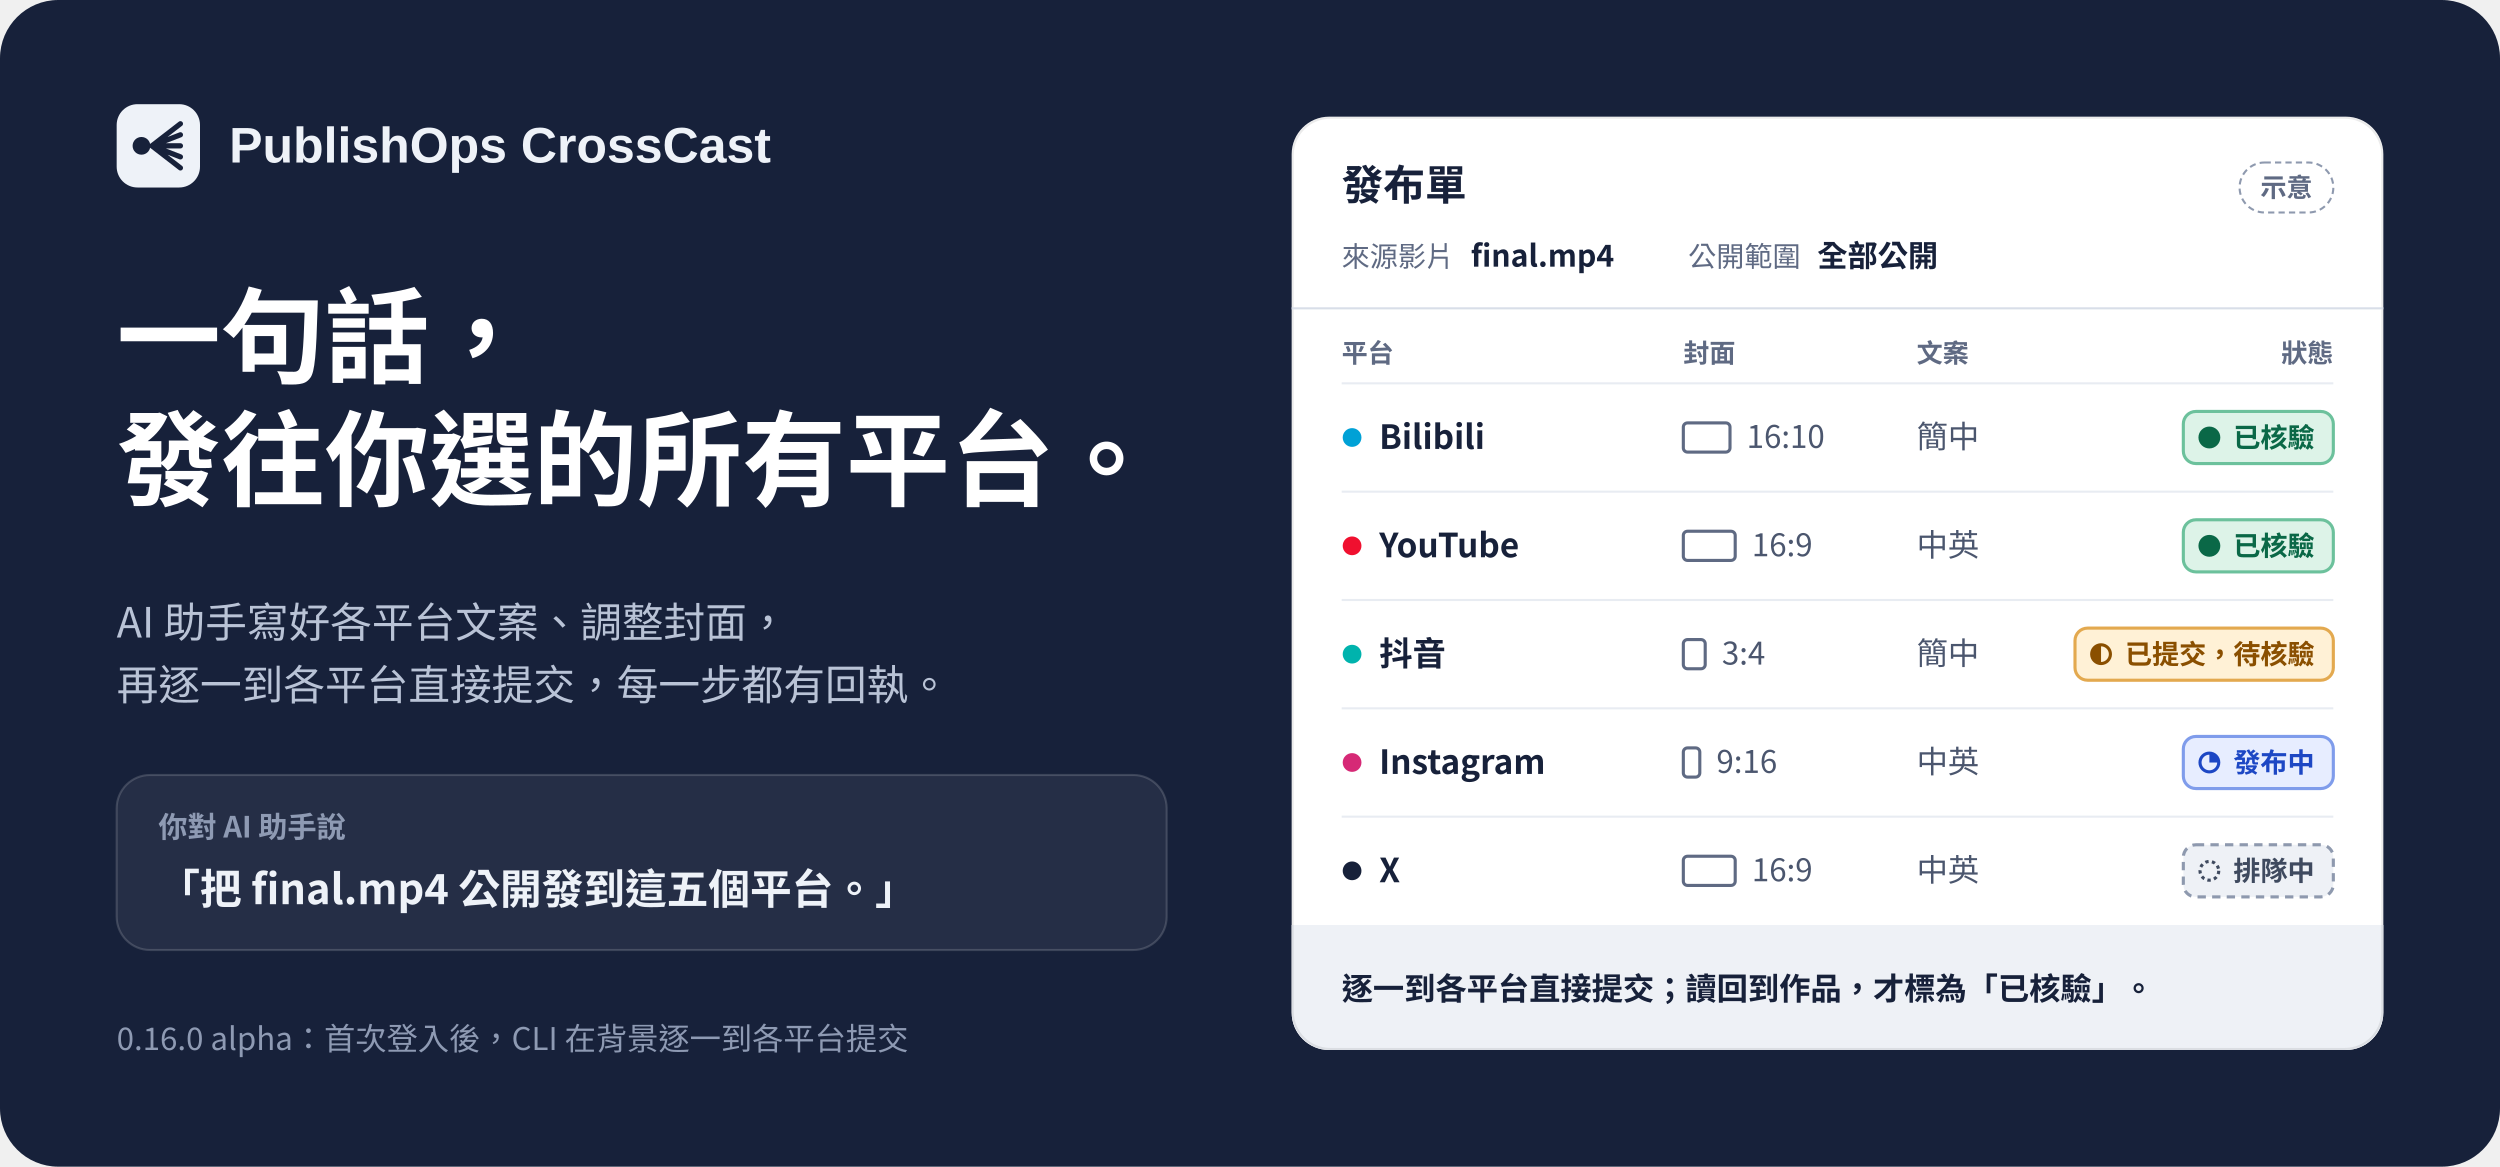
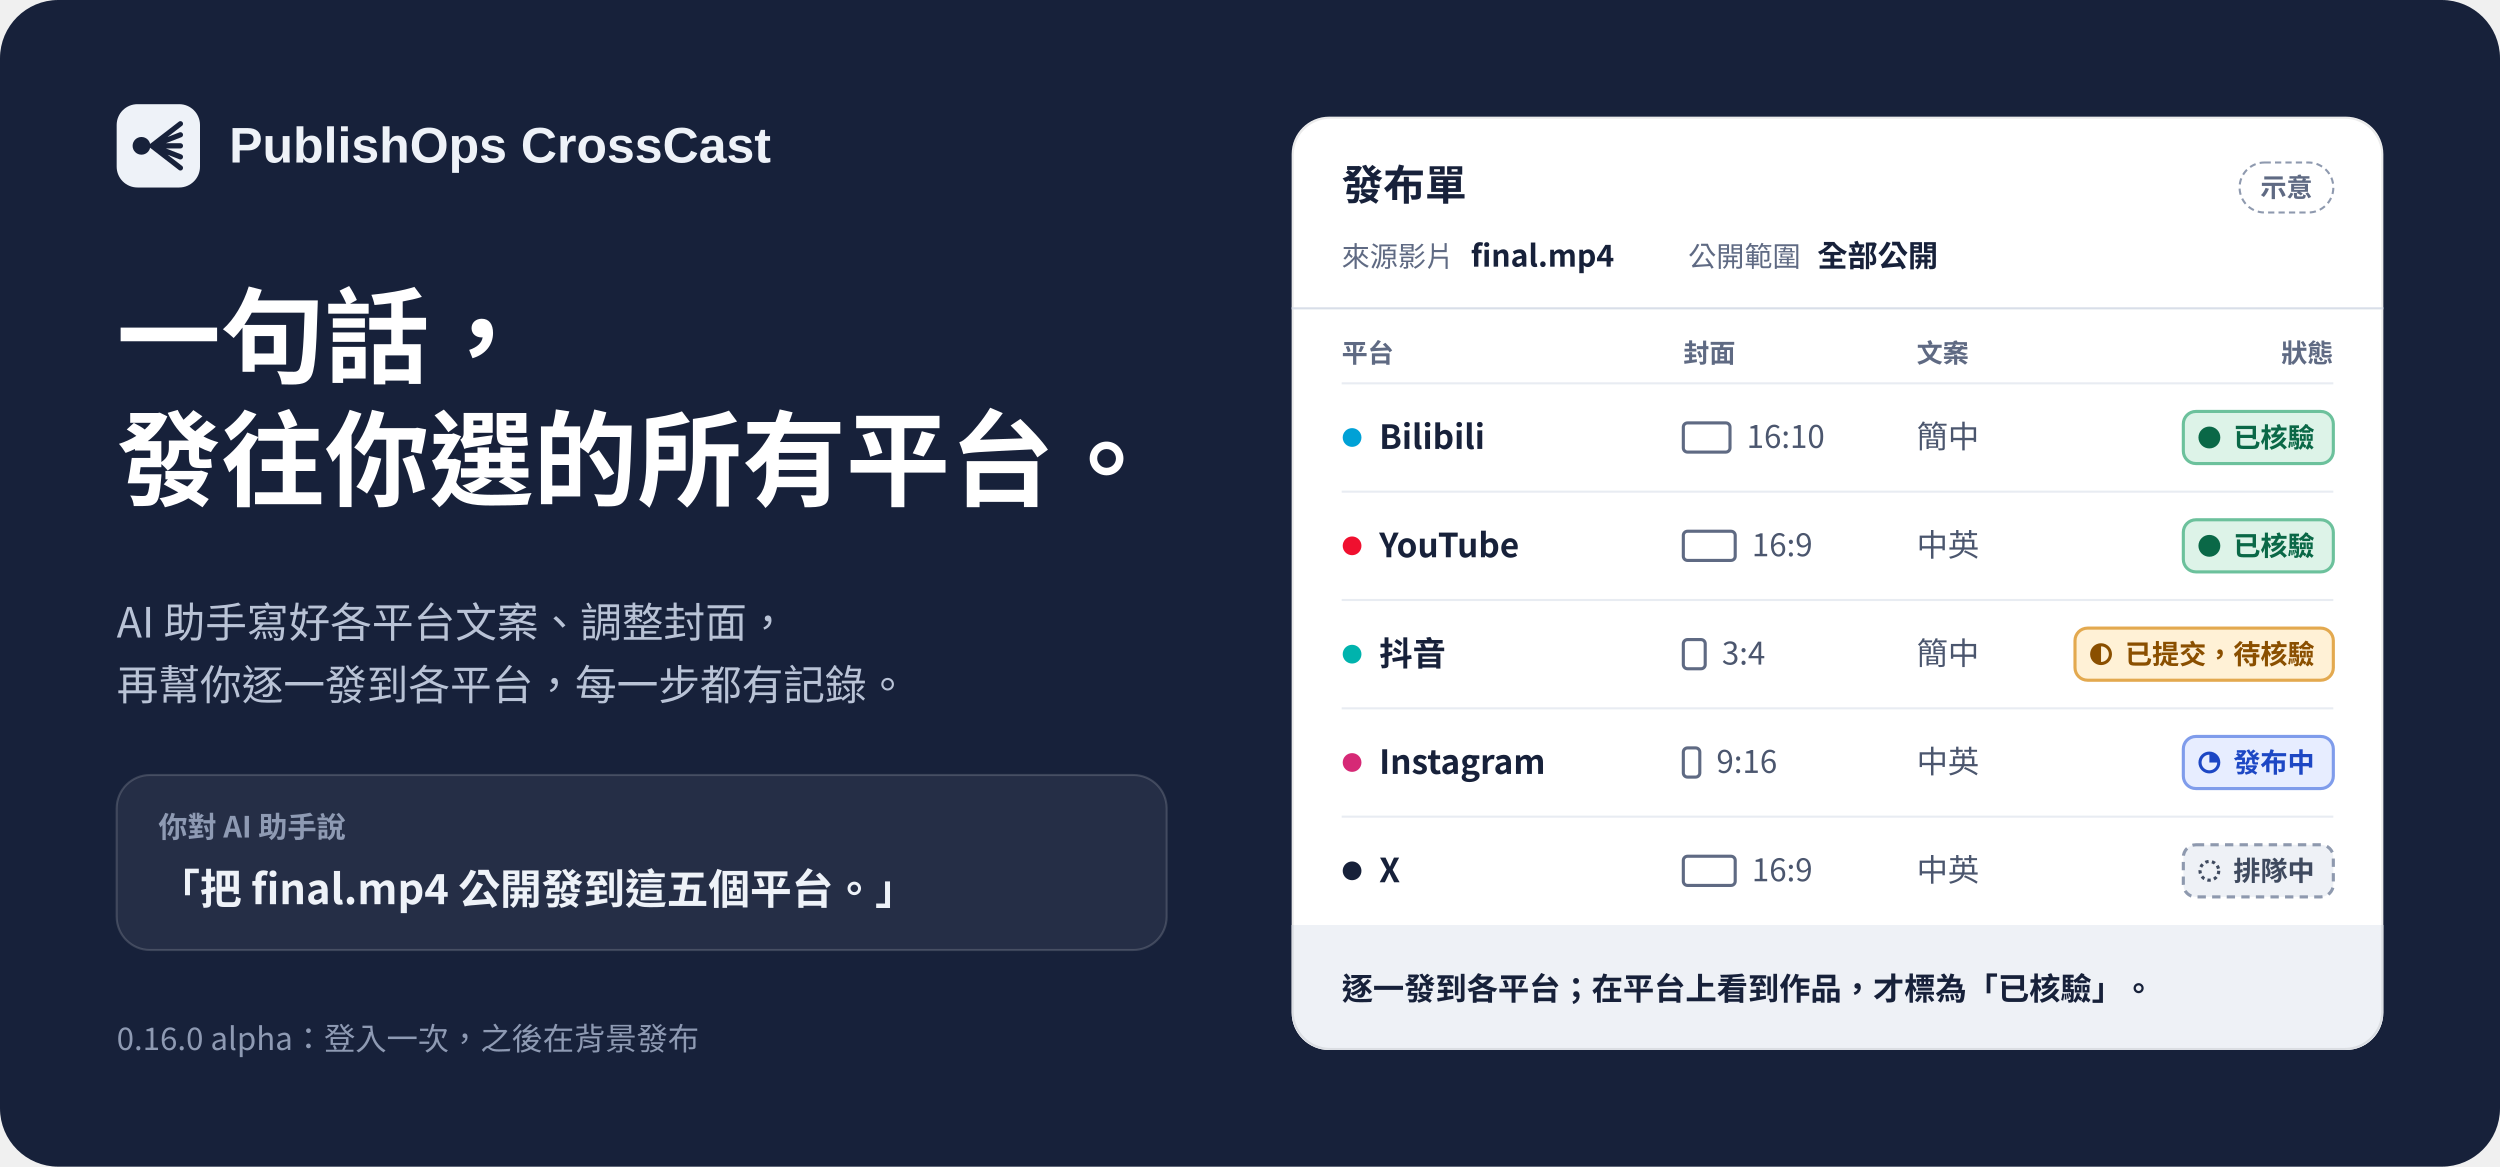
<svg xmlns="http://www.w3.org/2000/svg" width="1200" height="560" viewBox="0 0 1200 560" role="img" aria-labelledby="t d">
  <defs>
    <clipPath id="card">
      <rect x="620" y="56" width="524" height="448" rx="18" />
    </clipPath>
  </defs>
  <rect width="1200" height="560" rx="28" fill="#17213a" />
  <g font-family="'PingFang TC','Microsoft JhengHei','Noto Sans CJK TC','Noto Sans TC','Segoe UI',Arial,sans-serif">
    <g transform="translate(56 50)">
      <rect width="40" height="40" rx="10" fill="#eef2f8" />
      <circle cx="11.9" cy="20" r="4.25" fill="#17213a" />
      <path d="M16.9 20 30.6 9.4M16.9 20 30.6 14.7M16.9 20H30.6M16.9 20 30.6 25.3M16.9 20 30.6 30.6" stroke="#17213a" stroke-width="2.5" stroke-linecap="round" fill="none" />
      <text x="54" y="28" font-size="24" font-weight="800" fill="#eef2f8" font-family="'Segoe UI',-apple-system,BlinkMacSystemFont,'Helvetica Neue',Arial,'Noto Sans',sans-serif">PublishOps CrossCast</text>
    </g>
    <text x="56" y="180" font-size="50" font-weight="800" fill="#ffffff">一句話，</text>
    <text x="56" y="239" font-size="50" font-weight="800" fill="#ffffff">發往你選的所有平台。</text>
    <text x="56" y="306" font-size="20" fill="#b9c3d6">AI 助手寫好各平台文案、調整封面，</text>
-     <text x="56" y="336" font-size="20" fill="#b9c3d6">再逐一到各平台直接提交，每一步都有回執。</text>
+     <text x="56" y="336" font-size="20" fill="#b9c3d6">再幫你逐一發到各平台，每一步都有記錄。</text>
    <rect x="56" y="372" width="504" height="84" rx="16" fill="#ffffff" fill-opacity="0.06" stroke="#ffffff" stroke-opacity="0.16" />
    <text x="76" y="402" font-size="14" font-weight="600" fill="#8e9ab3">你對 AI 助手說</text>
    <text x="76" y="434" font-size="20" font-weight="700" fill="#eef2f8">「把 final.mp4 公開發到這五個平台。」</text>
-     <text x="56" y="504" font-size="15" fill="#8e9ab3">0.16.0 alpha：首次登入後，CLI 在背景逐一到各平台提交</text>
+     <text x="56" y="504" font-size="15" fill="#8e9ab3">0.16.0 alpha：登入一次，之後在背景發布</text>
    <g clip-path="url(#card)">
      <rect x="620" y="56" width="524" height="448" fill="#ffffff" />
      <rect x="620" y="444" width="524" height="60" fill="#eef1f6" />
    </g>
    <rect x="620.5" y="56.5" width="523" height="447" rx="18" fill="none" stroke="#000000" stroke-opacity="0.08" />
    <text x="644" y="96" font-size="20" font-weight="800" fill="#17213a">發布單</text>
    <rect x="1075.0" y="78" width="45.0" height="24" rx="12" fill="none" stroke="#8e99ae" stroke-dasharray="3 2" />
    <text x="1097.5" y="94.5" font-size="12.5" font-weight="600" fill="#5f6a83" text-anchor="middle">示意</text>
    <text x="644" y="128" font-size="13.5" fill="#5f6a83">來源影片</text>
    <text x="706.0" y="128" font-size="14.5" font-weight="700" fill="#17213a">final.mp4</text>
    <text x="810.3" y="128" font-size="13.5" fill="#5f6a83">公開範圍</text>
    <text x="872.3" y="128" font-size="14.5" font-weight="700" fill="#17213a">全部公開</text>
    <path d="M620 148 H1144" stroke="#d8dee8" />
    <text x="644" y="174" font-size="12.5" font-weight="600" fill="#5f6a83">平台</text>
    <text x="808" y="174" font-size="12.5" font-weight="600" fill="#5f6a83">封面</text>
    <text x="920" y="174" font-size="12.5" font-weight="600" fill="#5f6a83">文案</text>
    <text x="1120" y="174" font-size="12.5" font-weight="600" fill="#5f6a83" text-anchor="end">狀態</text>
    <path d="M644 184 H1120" stroke="#e8ecf2" />
    <circle cx="649" cy="210" r="4.5" fill="#00a1d6" />
    <text x="662" y="215.5" font-size="16" font-weight="700" fill="#17213a">Bilibili</text>
    <rect x="808" y="203.0" width="22.4" height="14" rx="2" fill="none" stroke="#5f6a83" stroke-width="1.5" />
    <text x="838.4" y="215" font-size="15" fill="#4b566e">16:10</text>
    <text x="920" y="215" font-size="15" fill="#4b566e">簡中</text>
    <rect x="1048.0" y="197.5" width="72.0" height="25" rx="6" fill="#ddf3e8" stroke="#6cc19c" stroke-width="1.5" />
    <circle cx="1060.5" cy="210" r="4.5" fill="none" stroke="#0a6847" stroke-width="1.5" />
    <circle cx="1060.5" cy="210" r="4.5" fill="#0a6847" />
    <text x="1072.0" y="214.7" font-size="13" font-weight="700" fill="#0a6847">已核驗</text>
    <path d="M644 236 H1120" stroke="#e8ecf2" />
    <circle cx="649" cy="262" r="4.5" fill="#f0102f" />
    <text x="662" y="267.5" font-size="16" font-weight="700" fill="#17213a">YouTube</text>
    <rect x="808" y="255.0" width="24.9" height="14" rx="2" fill="none" stroke="#5f6a83" stroke-width="1.5" />
    <text x="840.9" y="267" font-size="15" fill="#4b566e">16:9</text>
    <text x="920" y="267" font-size="15" fill="#4b566e">中英</text>
    <rect x="1048.0" y="249.5" width="72.0" height="25" rx="6" fill="#ddf3e8" stroke="#6cc19c" stroke-width="1.5" />
    <circle cx="1060.5" cy="262" r="4.5" fill="none" stroke="#0a6847" stroke-width="1.5" />
    <circle cx="1060.5" cy="262" r="4.5" fill="#0a6847" />
    <text x="1072.0" y="266.7" font-size="13" font-weight="700" fill="#0a6847">已核驗</text>
    <path d="M644 288 H1120" stroke="#e8ecf2" />
    <circle cx="649" cy="314" r="4.5" fill="#00b3ad" />
    <text x="662" y="319.5" font-size="16" font-weight="700" fill="#17213a">抖音</text>
    <rect x="808" y="307.0" width="10.5" height="14" rx="2" fill="none" stroke="#5f6a83" stroke-width="1.5" />
    <text x="826.5" y="319" font-size="15" fill="#4b566e">3:4</text>
    <text x="920" y="319" font-size="15" fill="#4b566e">簡中</text>
    <rect x="996.0" y="301.5" width="124.0" height="25" rx="6" fill="#fff1d6" stroke="#e3a94f" stroke-width="1.5" />
    <circle cx="1008.5" cy="314" r="4.5" fill="none" stroke="#8a4f00" stroke-width="1.5" />
    <path d="M1008.5 309.5 A4.5 4.5 0 0 0 1008.5 318.5 Z" fill="#8a4f00" />
    <text x="1020.0" y="318.7" font-size="13" font-weight="700" fill="#8a4f00">已提交，待核驗</text>
    <path d="M644 340 H1120" stroke="#e8ecf2" />
    <circle cx="649" cy="366" r="4.5" fill="#d62976" />
    <text x="662" y="371.5" font-size="16" font-weight="700" fill="#17213a">Instagram</text>
    <rect x="808" y="359.0" width="7.9" height="14" rx="2" fill="none" stroke="#5f6a83" stroke-width="1.5" />
    <text x="823.9" y="371" font-size="15" fill="#4b566e">9:16</text>
    <text x="920" y="371" font-size="15" fill="#4b566e">中英</text>
    <rect x="1048.0" y="353.5" width="72.0" height="25" rx="6" fill="#e7edff" stroke="#7f9ceb" stroke-width="1.5" />
    <circle cx="1060.5" cy="366" r="4.5" fill="none" stroke="#1d47c4" stroke-width="1.5" />
    <path d="M1060.5 366 L1060.5 361.5 A4.5 4.5 0 0 1 1065.0 366 Z" fill="#1d47c4" />
    <text x="1072.0" y="370.7" font-size="13" font-weight="700" fill="#1d47c4">發布中</text>
    <path d="M644 392 H1120" stroke="#e8ecf2" />
    <circle cx="649" cy="418" r="4.5" fill="#17213a" />
    <text x="662" y="423.5" font-size="16" font-weight="700" fill="#17213a">X</text>
    <rect x="808" y="411.0" width="24.9" height="14" rx="2" fill="none" stroke="#5f6a83" stroke-width="1.5" />
    <text x="840.9" y="423" font-size="15" fill="#4b566e">16:9</text>
    <text x="920" y="423" font-size="15" fill="#4b566e">中英</text>
    <rect x="1048.0" y="405.5" width="72.0" height="25" rx="6" fill="#eef1f6" stroke="#8e99ae" stroke-width="1.5" stroke-dasharray="4 3" />
    <circle cx="1060.5" cy="418" r="4.5" fill="none" stroke="#3f4a5f" stroke-width="1.5" stroke-dasharray="1.6 1.6" />
    <text x="1072.0" y="422.7" font-size="13" font-weight="700" fill="#3f4a5f">排隊中</text>
-     <text x="644" y="480" font-size="15" font-weight="700" fill="#17213a">逐一到各平台直接提交；讀回到作品，才標為「已核驗」。</text>
+     <text x="644" y="480" font-size="15" font-weight="700" fill="#17213a">逐一發到各平台；在平台上看到作品，才標為「已核驗」。</text>
  </g>
</svg>
